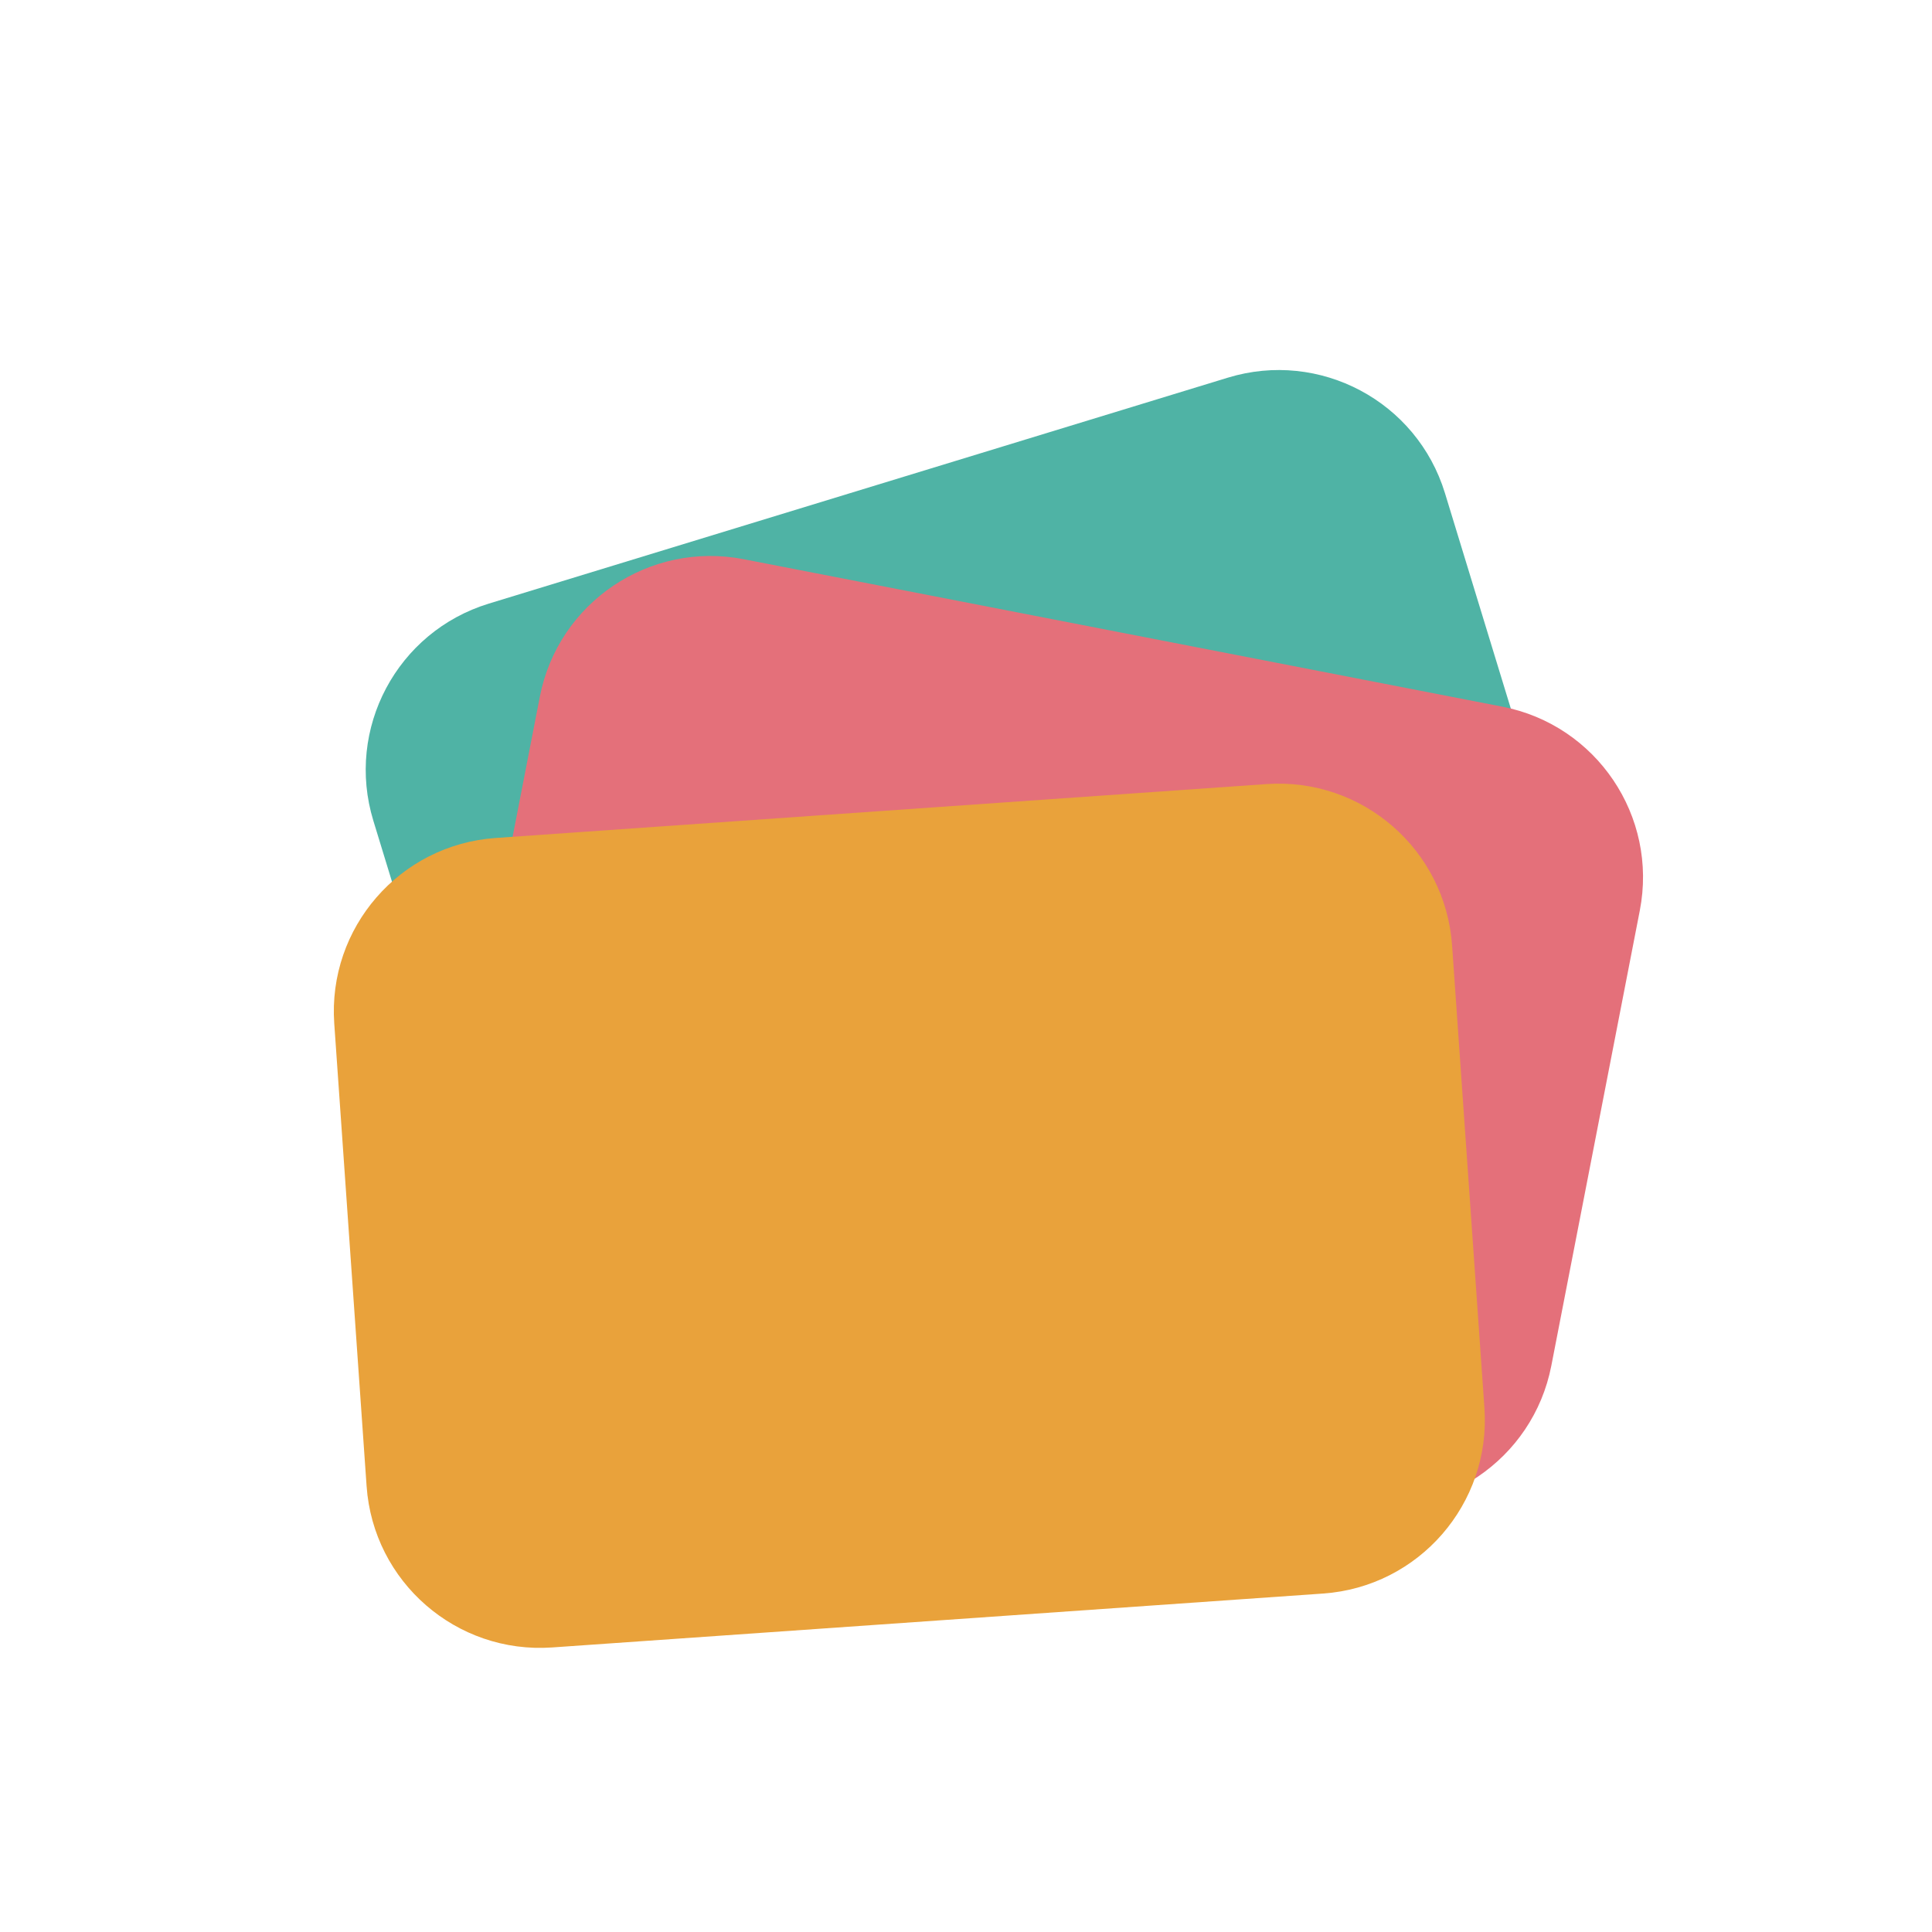
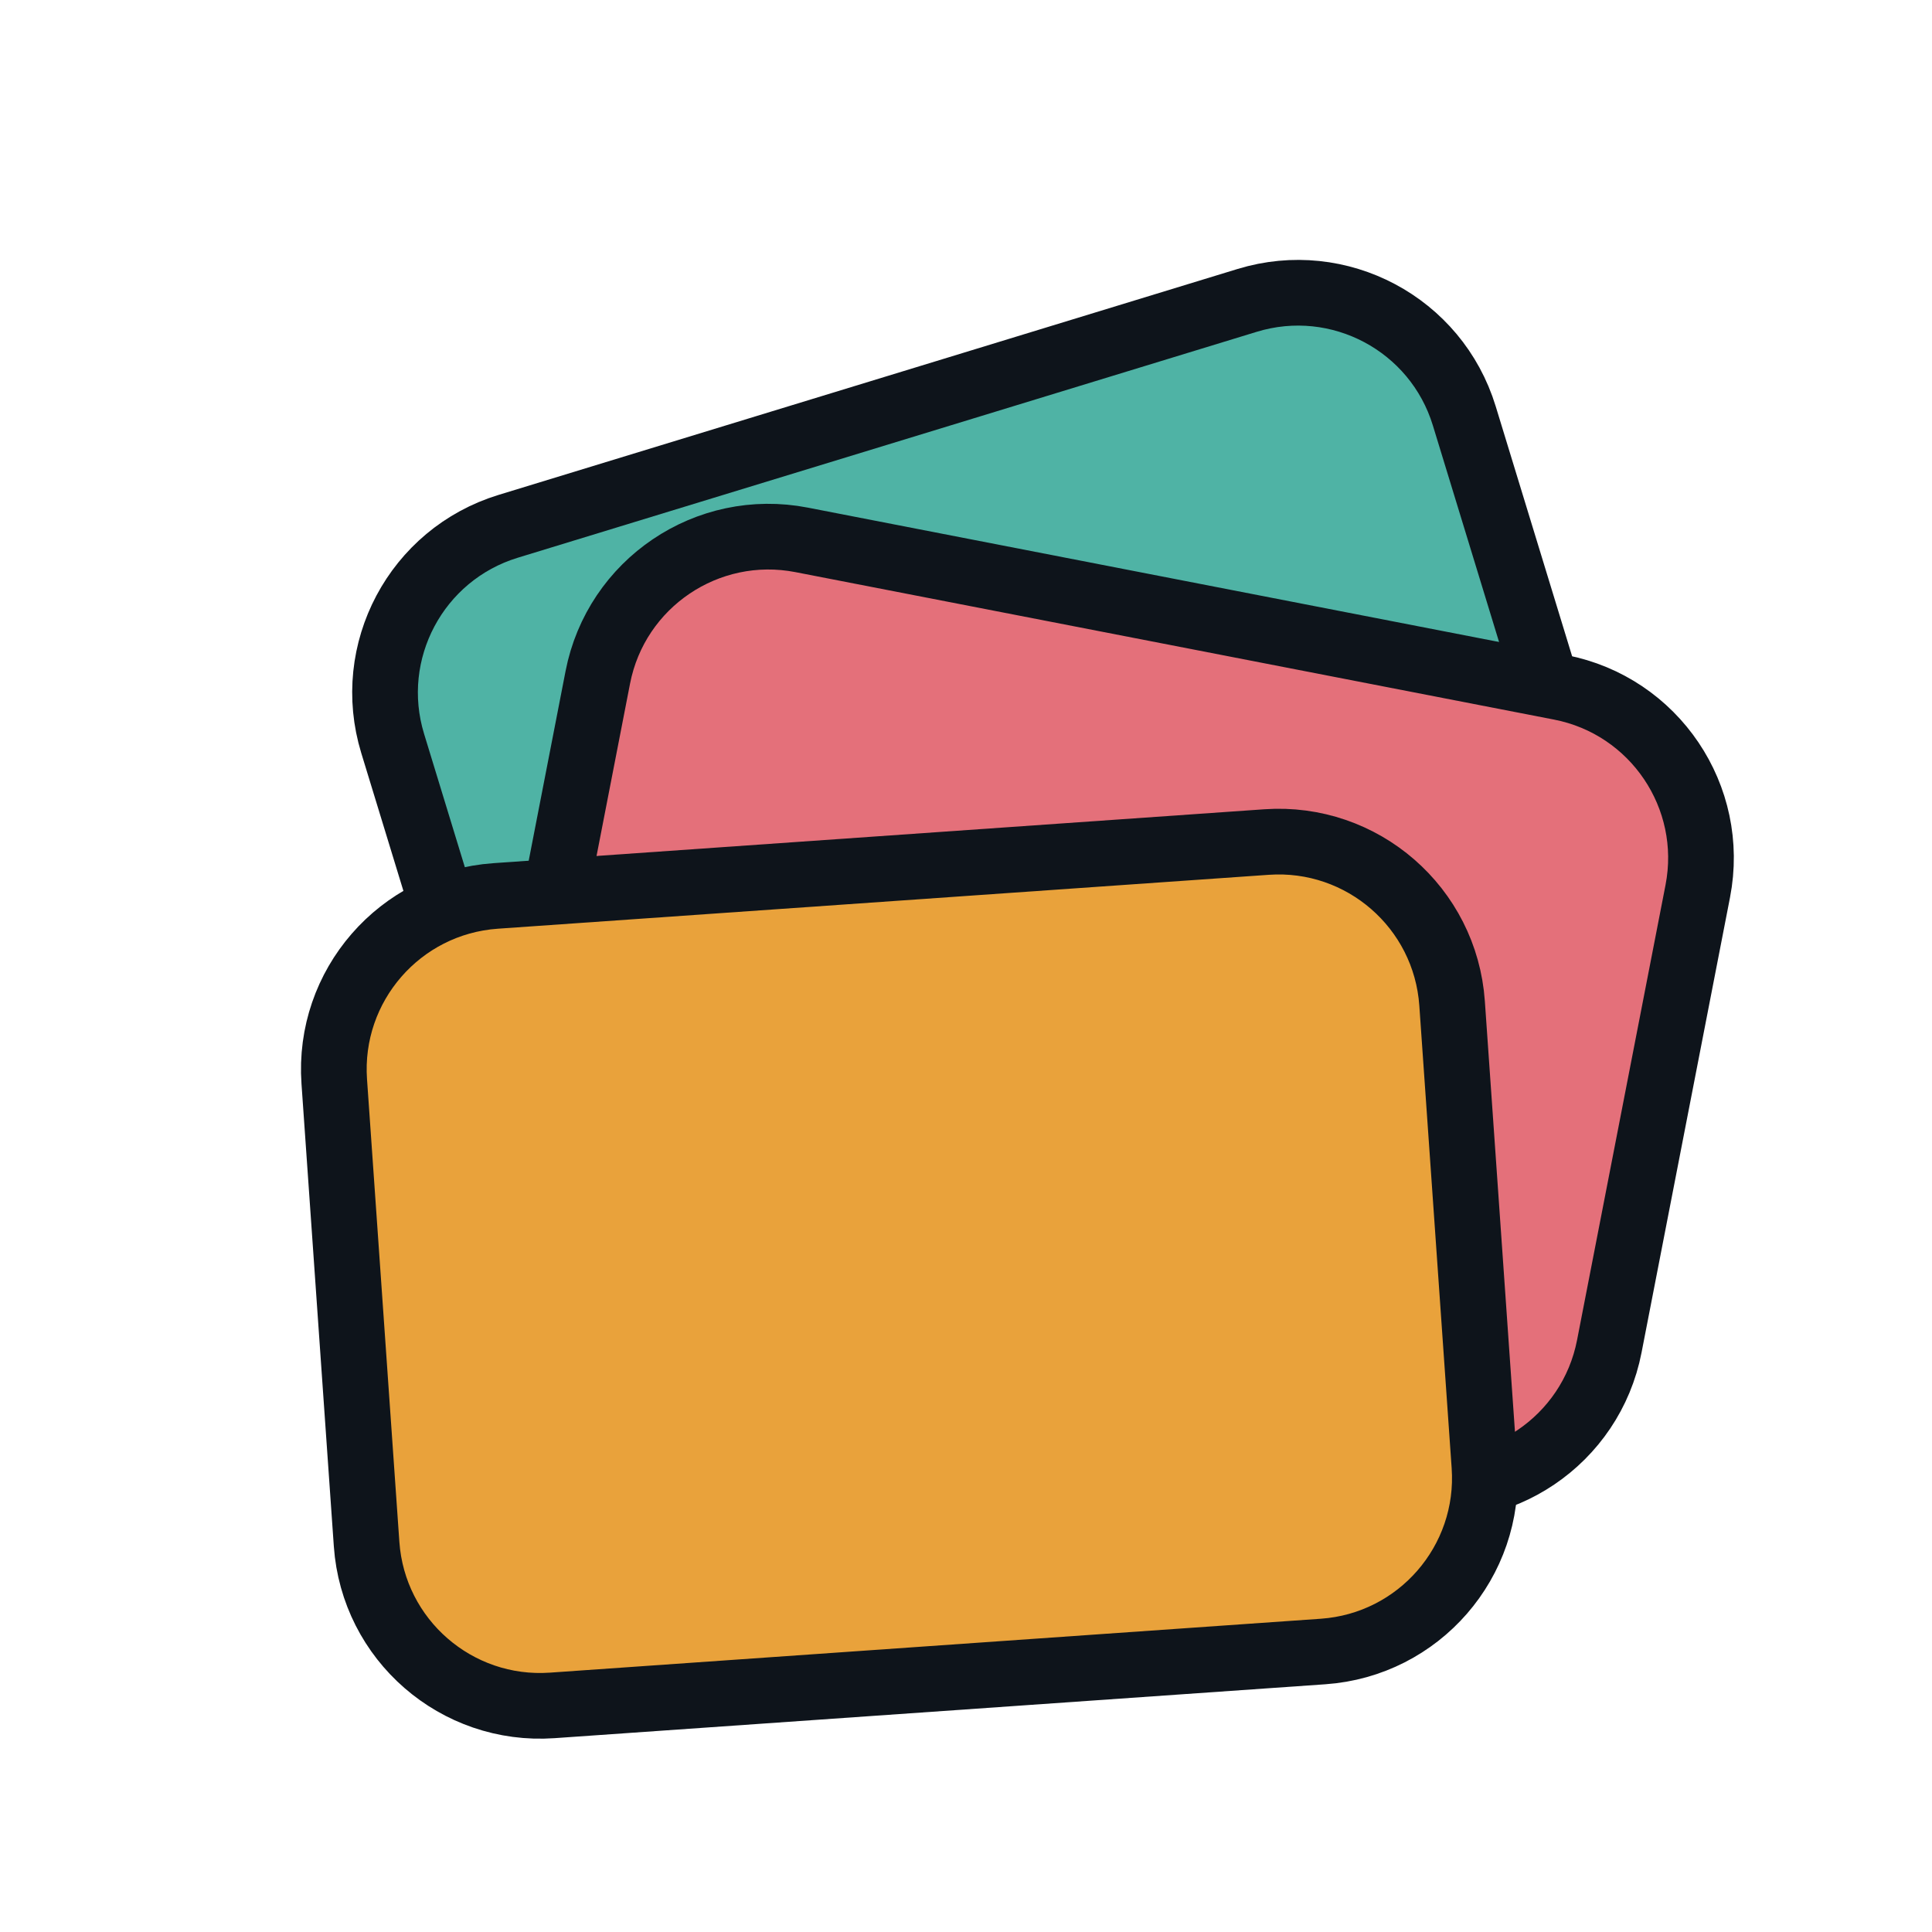
<svg xmlns="http://www.w3.org/2000/svg" viewBox="0 0 100 100">
-   <g transform="translate(-2 -2)">
-     <rect x="22" y="30" width="58" height="42" rx="9" fill="#4FB3A5" transform="rotate(-17 40 44)" />
-     <rect x="22" y="30" width="58" height="42" rx="9" fill="#E4707A" transform="translate(4 6) rotate(11 60 56)" />
-     <rect x="22" y="30" width="58" height="42" rx="9" fill="#E9A23B" transform="translate(-2 14) rotate(-4 50 50)" />
+   <g transform="translate(-2 1)" stroke="#0E141B" stroke-width="3.4" stroke-linejoin="round">
+     <rect x="22" y="30" width="58" height="42" rx="9" transform="translate(1 -7) rotate(-17 40 44)" fill="#4FB3A5" />
+     <rect x="22" y="30" width="58" height="42" rx="9" transform="translate(7 2) rotate(11 60 56)" fill="#E4707A" />
+     <rect x="22" y="30" width="58" height="42" rx="9" transform="translate(-2 14) rotate(-4 50 50)" fill="#E9A23B" />
  </g>
</svg>
